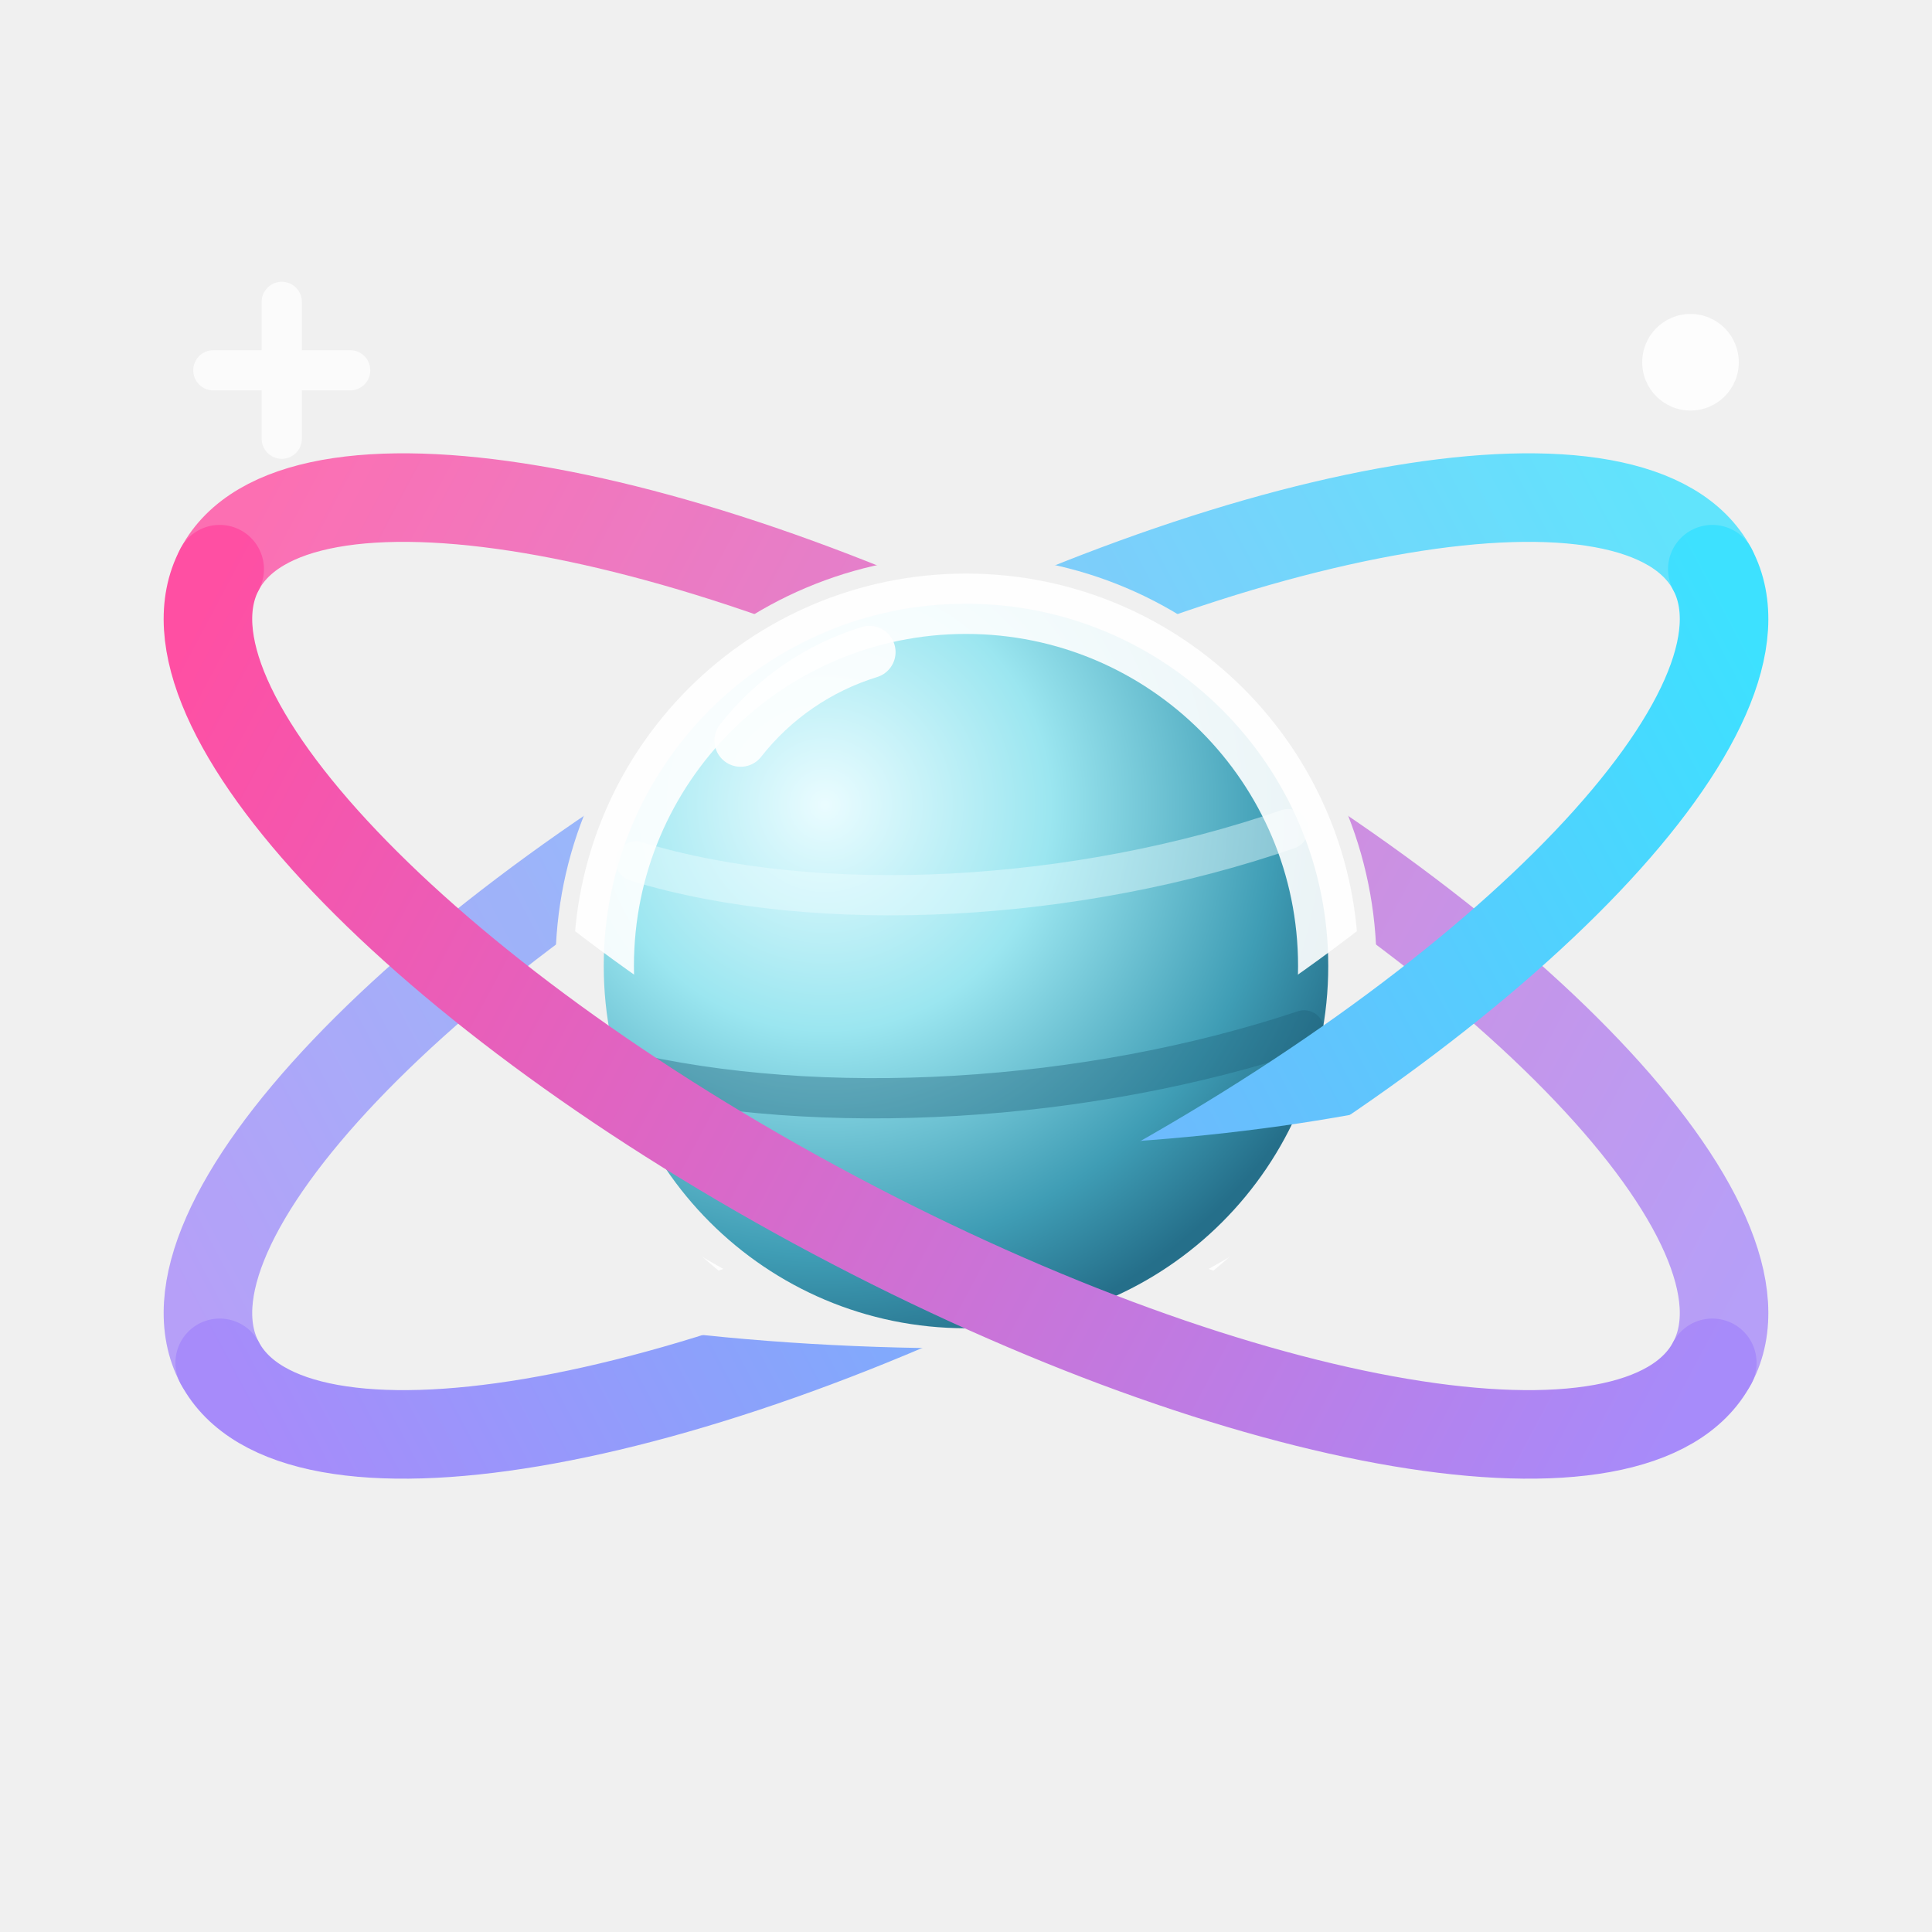
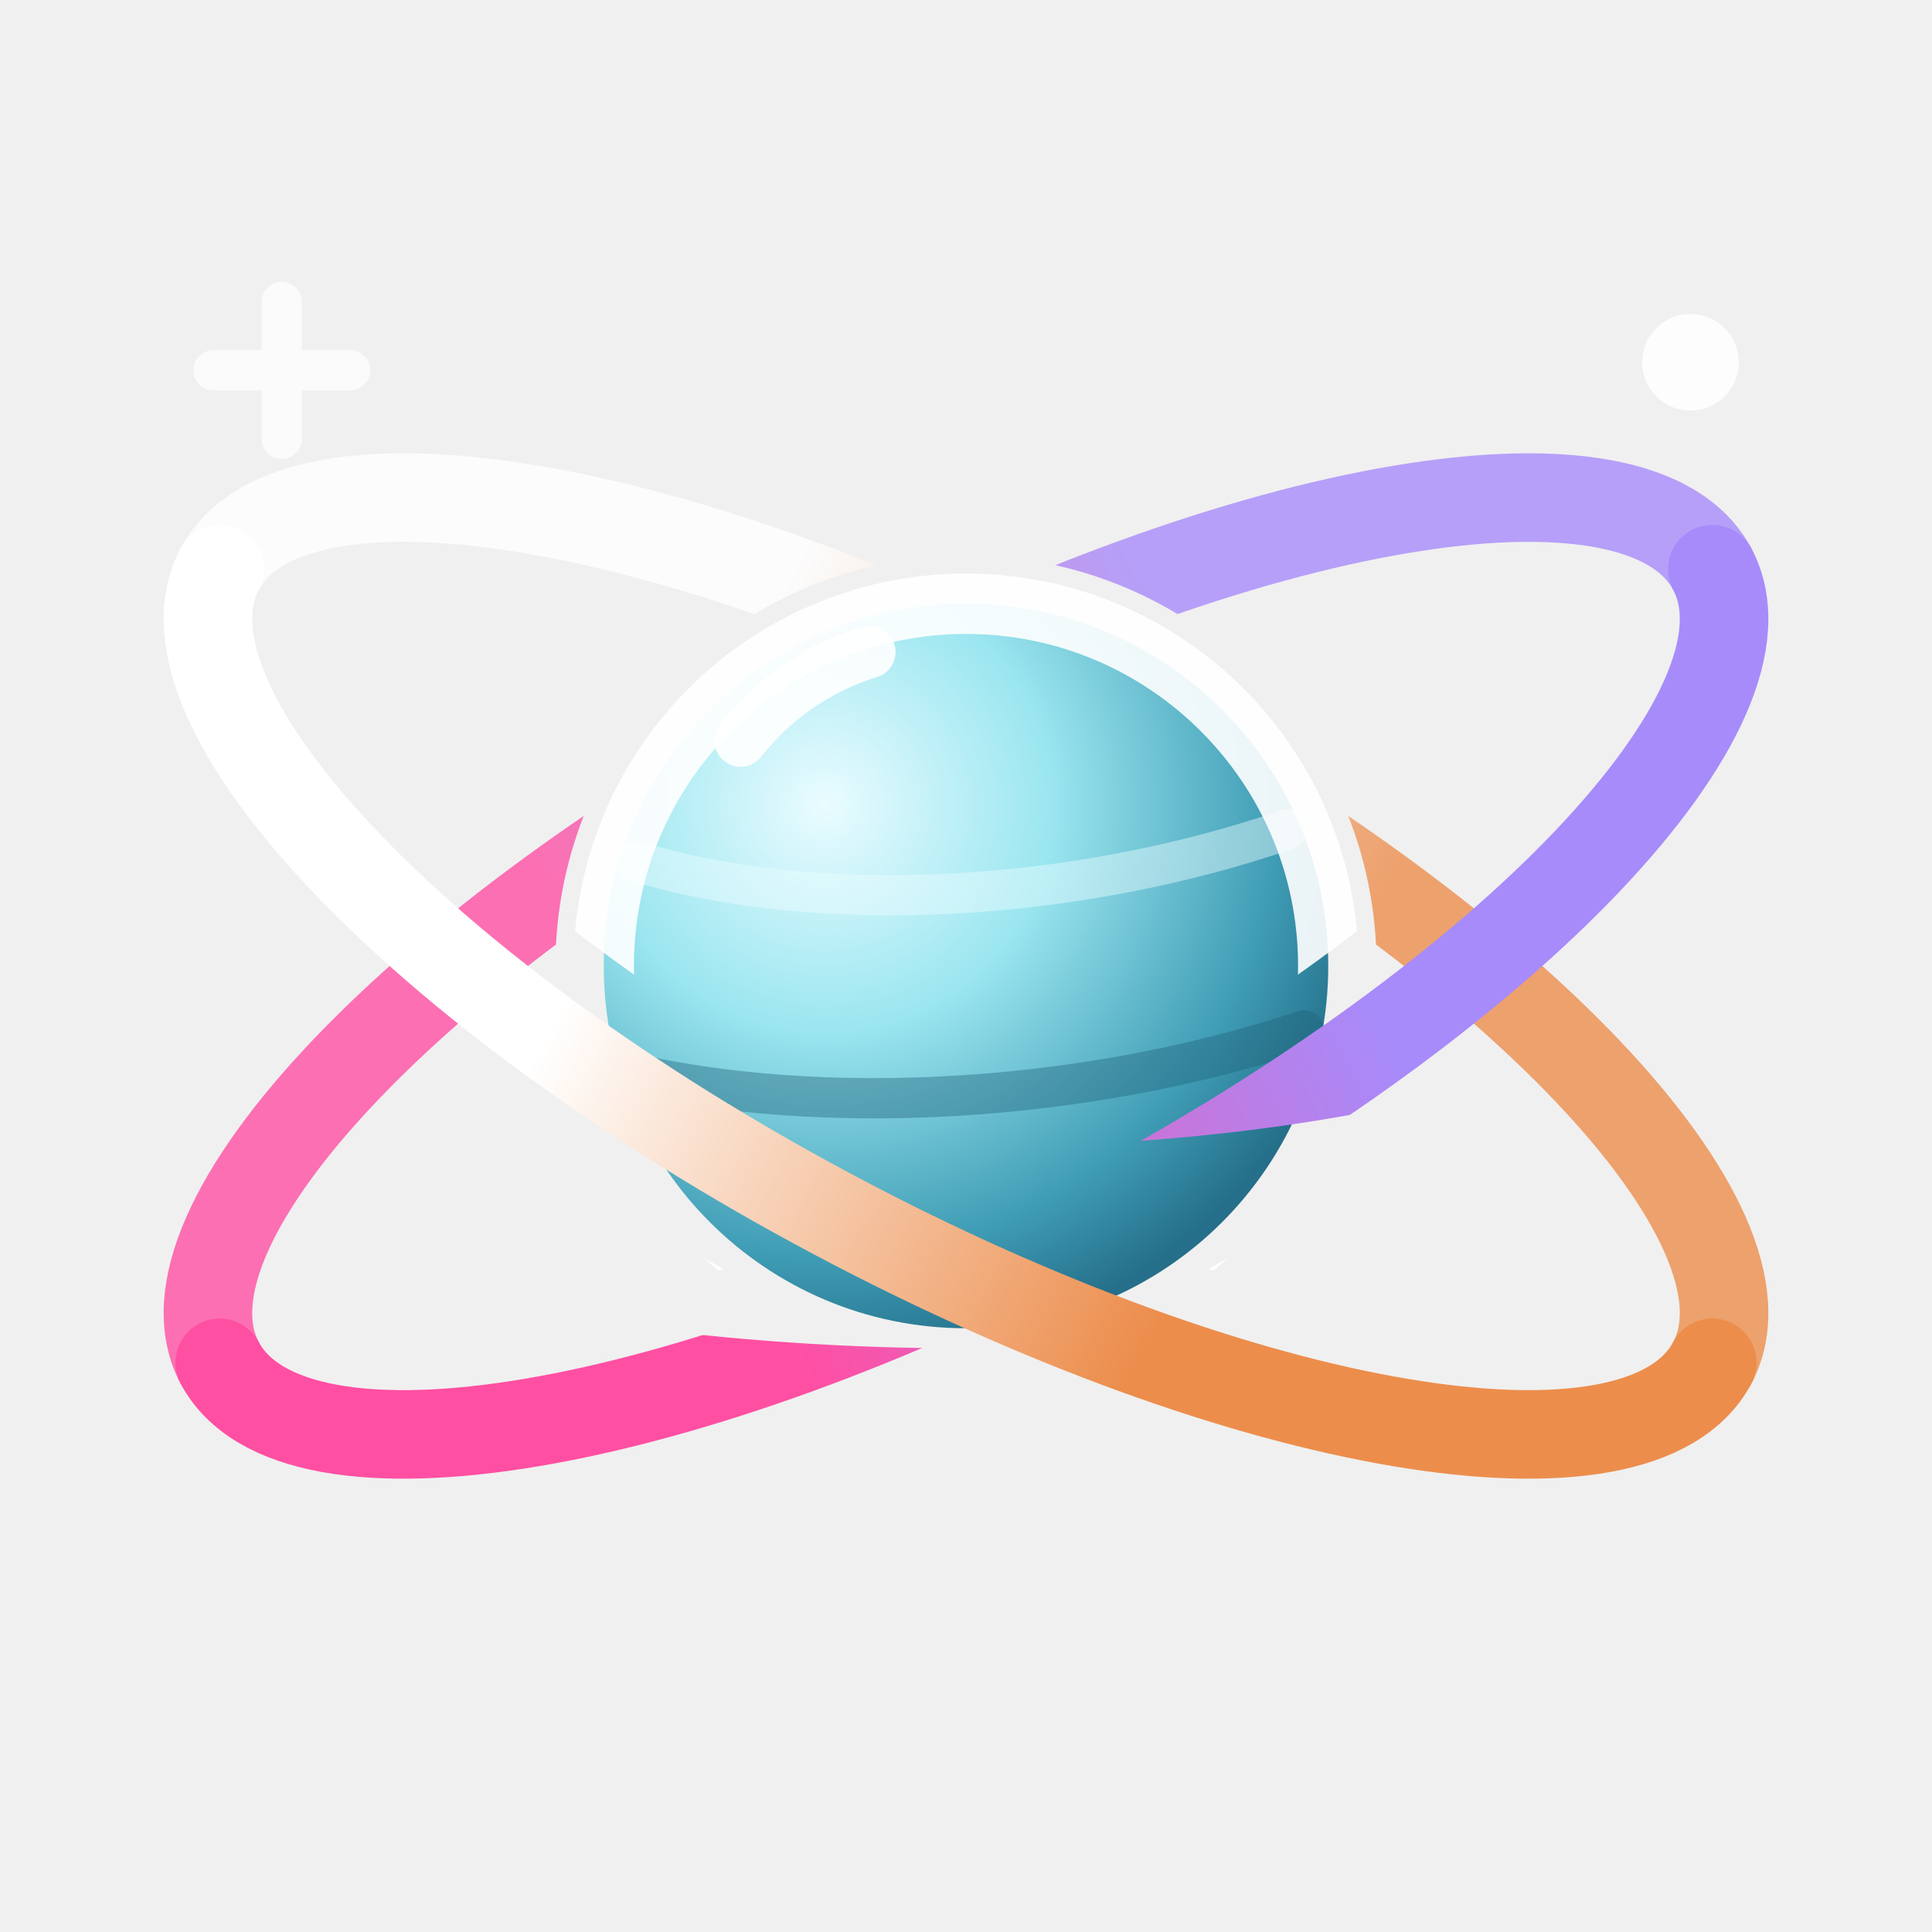
<svg xmlns="http://www.w3.org/2000/svg" viewBox="-24 -24 48 48" fill="none" stroke-width="2.2" stroke-linecap="round" stroke-linejoin="round">
  <defs>
    <radialGradient id="pgPlanet" cx="-3.5" cy="-4" r="14" gradientUnits="userSpaceOnUse">
      <stop offset="0" stop-color="#eafcff" />
      <stop offset=".4" stop-color="#9be6f0" />
      <stop offset=".8" stop-color="#3f9db5" />
      <stop offset="1" stop-color="#256f8a" />
    </radialGradient>
    <linearGradient id="pgRingA" x1="-21" y1="0" x2="21" y2="0" gradientUnits="userSpaceOnUse">
-       <stop offset="0" stop-color="#ff4fa3" />
-       <stop offset="1" stop-color="#a78bfa" />
+       <stop offset=".3" stop-color="#ffffff" />
+       <stop offset=".7" stop-color="#ec8d4c" />
    </linearGradient>
    <linearGradient id="pgRingB" x1="-21" y1="0" x2="21" y2="0" gradientUnits="userSpaceOnUse">
-       <stop offset="0" stop-color="#a78bfa" />
-       <stop offset="1" stop-color="#3de1ff" />
+       <stop offset=".3" stop-color="#ff4fa3" />
+       <stop offset=".7" stop-color="#a78bfa" />
    </linearGradient>
    <mask id="pgBack" maskUnits="userSpaceOnUse" x="-24" y="-24" width="48" height="48">
      <rect x="-24" y="-24" width="48" height="48" fill="#fff" />
      <circle r="10.2" fill="#000" />
    </mask>
    <mask id="pgGapA" maskUnits="userSpaceOnUse" x="-24" y="-24" width="48" height="48">
      <rect x="-24" y="-24" width="48" height="48" fill="#fff" />
      <path d="M21 0A21 7 0 0 1 -21 0" transform="rotate(28)" stroke="#000" stroke-width="5" />
    </mask>
    <mask id="pgGapP" maskUnits="userSpaceOnUse" x="-24" y="-24" width="48" height="48">
      <rect x="-24" y="-24" width="48" height="48" fill="#fff" />
      <path d="M21 0A21 7 0 0 1 -21 0" transform="rotate(28)" stroke="#000" stroke-width="5" />
      <path d="M21 0A21 7 0 0 1 -21 0" transform="rotate(-28)" stroke="#000" stroke-width="5" />
    </mask>
  </defs>
  <g mask="url(#pgBack)">
    <path d="M-21 0A21 7 0 0 1 21 0" transform="rotate(28)" stroke="url(#pgRingA)" opacity=".8" />
    <path d="M-21 0A21 7 0 0 1 21 0" transform="rotate(-28)" stroke="url(#pgRingB)" opacity=".8" />
  </g>
  <circle r="9" fill="url(#pgPlanet)" />
  <path d="M-8.2 -2.6c4.6 1.4 11 1 16.2-.8" stroke="#eafcff" stroke-width="1" opacity=".45" />
  <path d="M-8.6 2.6c5 1.2 11.6.8 17-1" stroke="#1d5f78" stroke-width="1" opacity=".4" />
  <circle r="9" stroke="#fff" stroke-width="1.5" opacity=".9" mask="url(#pgGapP)" />
  <path d="M21 0A21 7 0 0 1 -21 0" transform="rotate(-28)" stroke="url(#pgRingB)" mask="url(#pgGapA)" />
  <path d="M21 0A21 7 0 0 1 -21 0" transform="rotate(28)" stroke="url(#pgRingA)" />
  <path d="M-5.6 -5.6a6.5 6.5 0 0 1 3.2 -2.2" stroke="#fff" stroke-width="1.3" opacity=".9" />
  <circle cx="18" cy="-15" r="1.2" fill="#fff" stroke="none" opacity=".85" />
  <path d="M-17 -16.5v3.4M-18.7 -14.8h3.4" stroke="#fff" stroke-width="1" opacity=".7" />
</svg>
